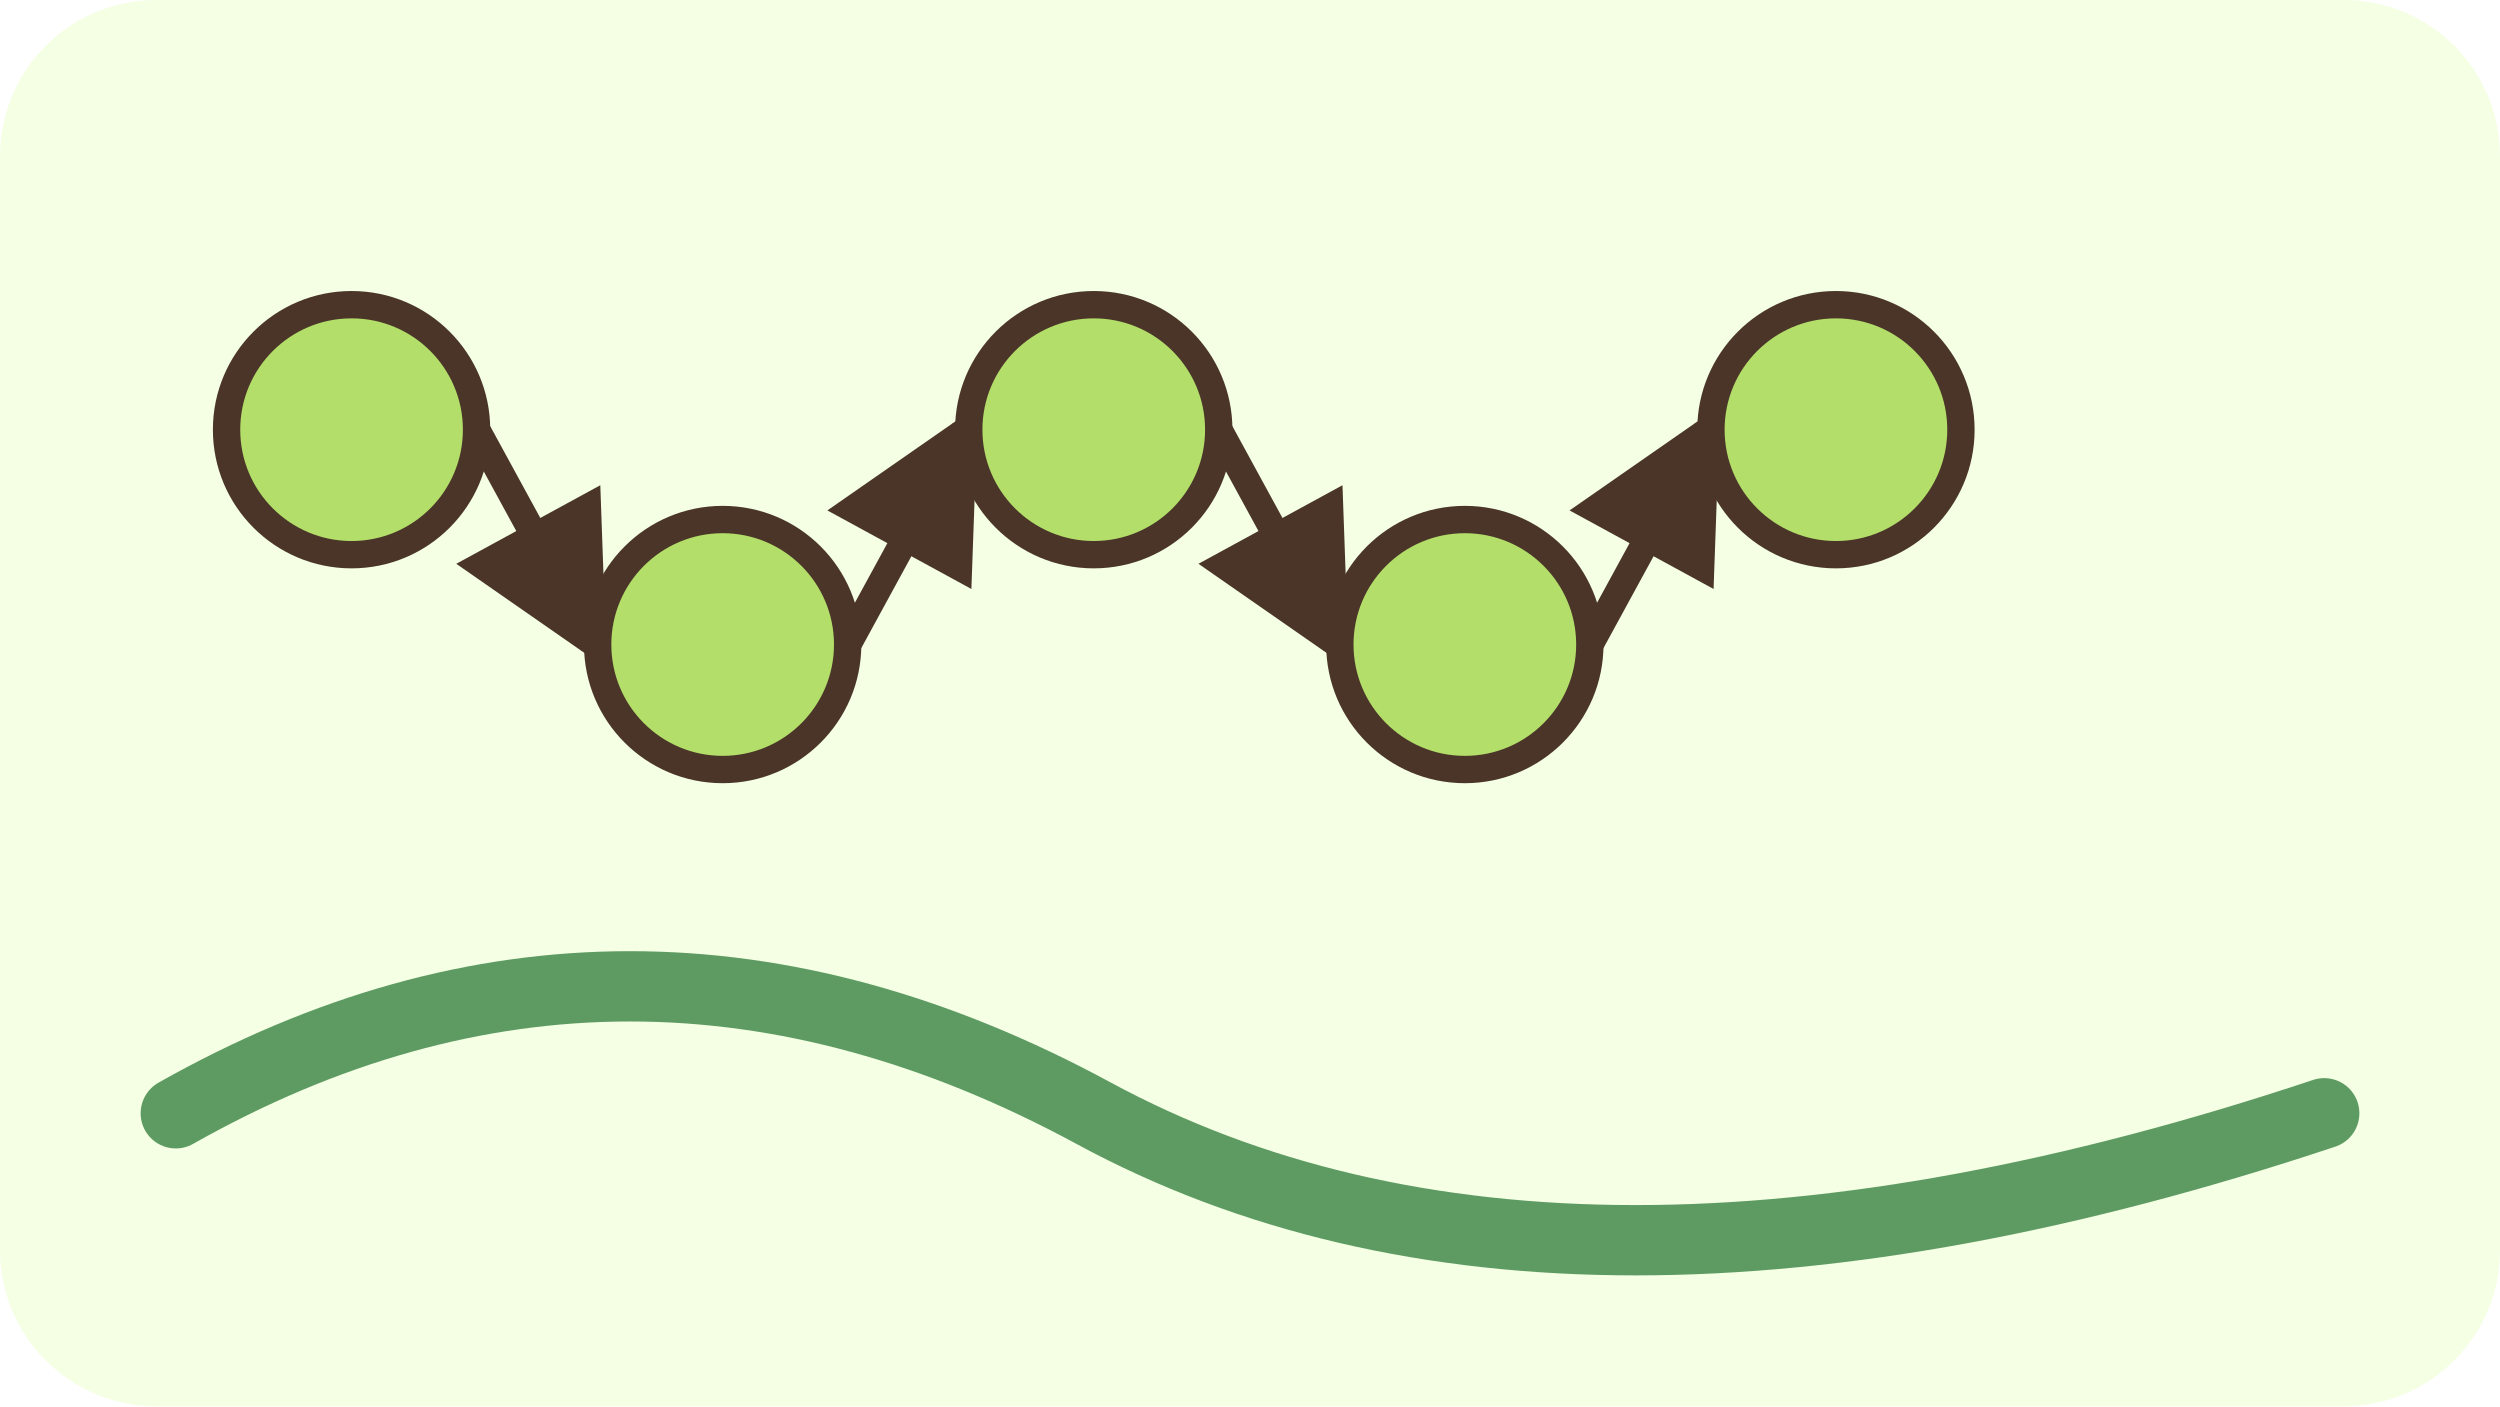
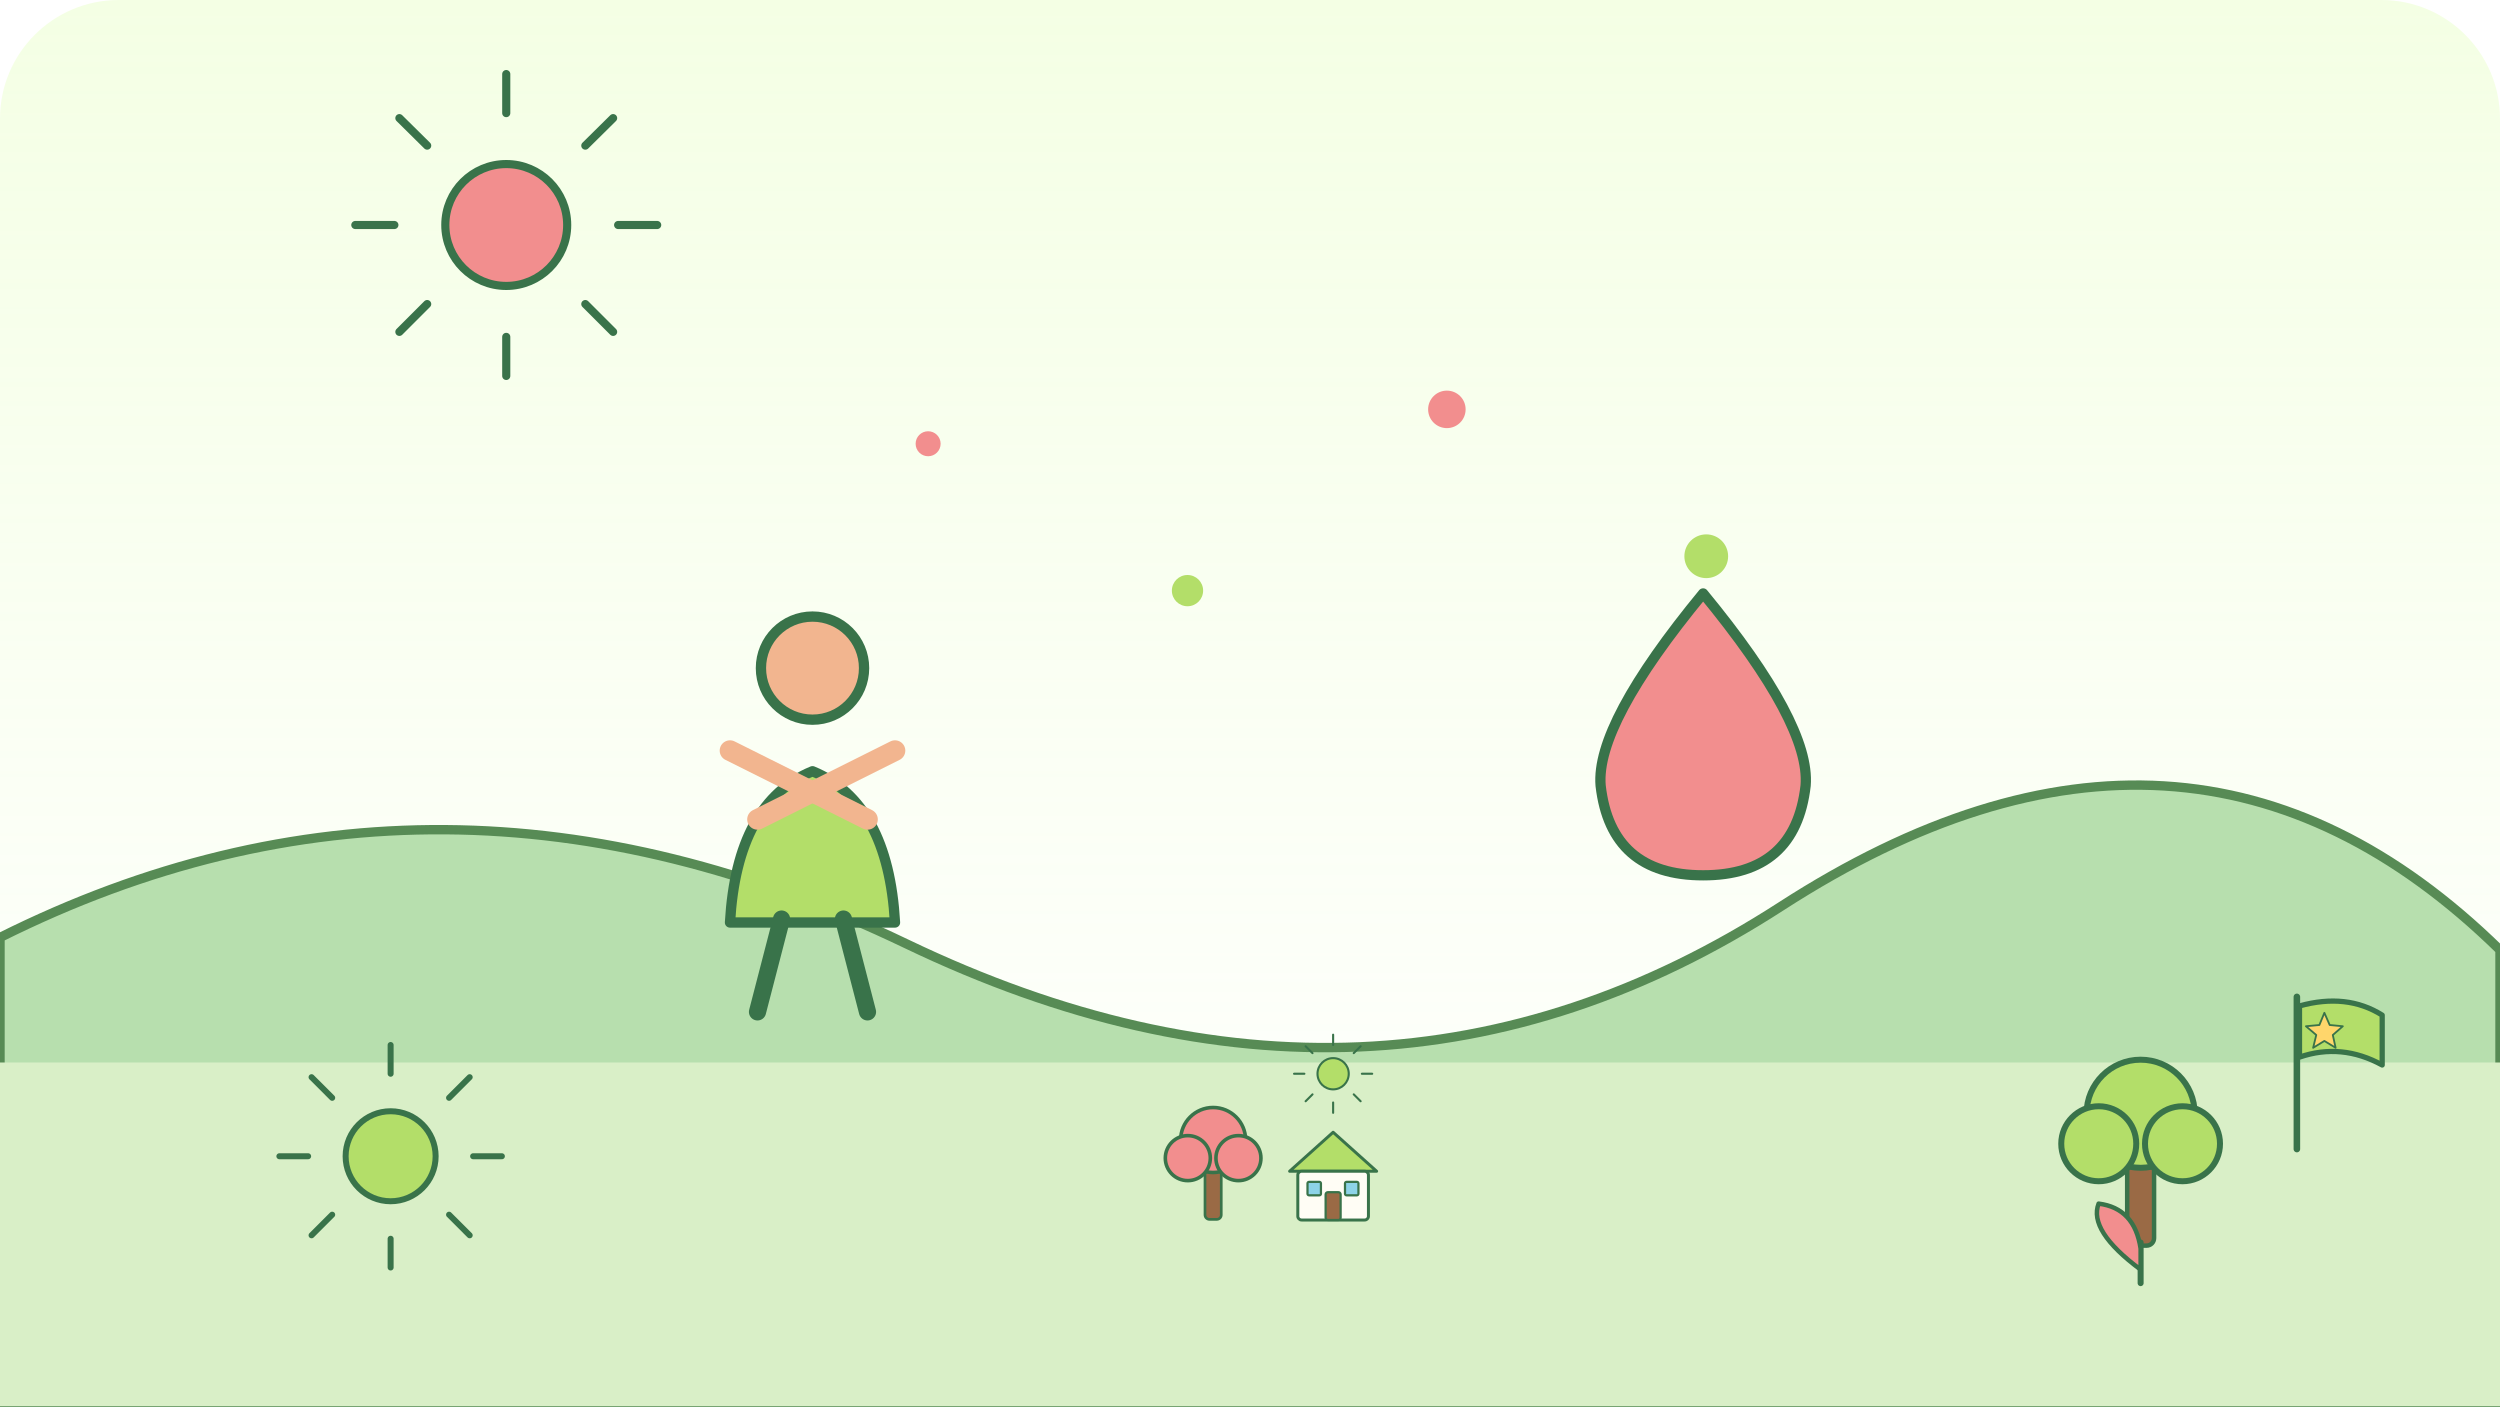
- <svg xmlns="http://www.w3.org/2000/svg" width="640" height="360" viewBox="0 0 640 360" role="img" aria-labelledby="title desc">
+ <svg xmlns="http://www.w3.org/2000/svg" width="800" height="450" viewBox="0 0 800 450" role="img" aria-labelledby="title desc">
  <defs>
-     <marker id="a" markerWidth="8" markerHeight="8" refX="5" refY="3" orient="auto">
-       <path d="M0,0 L0,6 L6,3 z" fill="#4A3528" />
-     </marker>
+     <linearGradient id="sky" x1="0" y1="0" x2="0" y2="1">
+       <stop offset="0" stop-color="#F4FFE4" />
+       <stop offset="1" stop-color="#FFFFFF" stop-opacity="0.72" />
+     </linearGradient>
  </defs>
-   <rect width="640" height="360" rx="40" fill="#F4FFE4" />
-   <path d="M45 285 Q160 220 280 285 T595 285" fill="none" stroke="#5E9B62" stroke-width="18" stroke-linecap="round" />
-   <path d="M 122 110 L 152 165" stroke="#4A3528" stroke-width="7" marker-end="url(#a)" />
-   <path d="M 217 165 L 247 110" stroke="#4A3528" stroke-width="7" marker-end="url(#a)" />
-   <path d="M 312 110 L 342 165" stroke="#4A3528" stroke-width="7" marker-end="url(#a)" />
-   <path d="M 407 165 L 437 110" stroke="#4A3528" stroke-width="7" marker-end="url(#a)" />
-   <circle cx="90" cy="110" r="32" fill="#B3DE69" stroke="#4A3528" stroke-width="7" />
-   <circle cx="185" cy="165" r="32" fill="#B3DE69" stroke="#4A3528" stroke-width="7" />
-   <circle cx="280" cy="110" r="32" fill="#B3DE69" stroke="#4A3528" stroke-width="7" />
-   <circle cx="375" cy="165" r="32" fill="#B3DE69" stroke="#4A3528" stroke-width="7" />
-   <circle cx="470" cy="110" r="32" fill="#B3DE69" stroke="#4A3528" stroke-width="7" />
+   <rect width="800" height="450" rx="38" fill="url(#sky)" />
+   <line x1="162.0" y1="36.2" x2="162.0" y2="23.7" stroke="#39734A" stroke-width="2.6" stroke-linecap="round" />
+   <line x1="187.3" y1="46.6" x2="196.2" y2="37.8" stroke="#39734A" stroke-width="2.6" stroke-linecap="round" />
+   <line x1="197.8" y1="72.0" x2="210.3" y2="72.0" stroke="#39734A" stroke-width="2.6" stroke-linecap="round" />
+   <line x1="187.3" y1="97.3" x2="196.2" y2="106.2" stroke="#39734A" stroke-width="2.6" stroke-linecap="round" />
+   <line x1="162.0" y1="107.8" x2="162.0" y2="120.3" stroke="#39734A" stroke-width="2.6" stroke-linecap="round" />
+   <line x1="136.7" y1="97.3" x2="127.8" y2="106.2" stroke="#39734A" stroke-width="2.6" stroke-linecap="round" />
+   <line x1="126.2" y1="72.0" x2="113.7" y2="72.0" stroke="#39734A" stroke-width="2.6" stroke-linecap="round" />
+   <line x1="136.7" y1="46.6" x2="127.8" y2="37.8" stroke="#39734A" stroke-width="2.6" stroke-linecap="round" />
+   <circle cx="162" cy="72" r="19.5" fill="#F28E8E" stroke="#39734A" stroke-width="2.6" />
+   <path d="M0 300 Q140 230 290 302 T570 290 T800 304 L800 450 L0 450 Z" fill="#B7DFAE" stroke="#578B55" stroke-width="3" stroke-linecap="round" stroke-linejoin="round" />
+   <rect x="0" y="340" width="800" height="110" rx="0" fill="#D9EFC7" stroke="none" stroke-width="0" />
+   <circle cx="260" cy="213.8" r="16.5" fill="#F2B58F" stroke="#39734A" stroke-width="3.3" />
+   <path d="M233.6,295.2 Q235.8,256.7 260,246.8 Q284.2,256.7 286.4,295.2 Z" fill="#B3DE69" stroke="#39734A" stroke-width="3.3" stroke-linecap="round" stroke-linejoin="round" />
+   <line x1="242.4" y1="262.2" x2="286.4" y2="240.2" stroke="#F2B58F" stroke-width="6.6" stroke-linecap="round" />
+   <line x1="277.6" y1="262.2" x2="233.6" y2="240.2" stroke="#F2B58F" stroke-width="6.6" stroke-linecap="round" />
+   <line x1="250.1" y1="294.1" x2="242.4" y2="323.8" stroke="#39734A" stroke-width="5.5" stroke-linecap="round" />
+   <line x1="269.9" y1="294.1" x2="277.6" y2="323.8" stroke="#39734A" stroke-width="5.5" stroke-linecap="round" />
+   <path d="M545,189.9 Q510.56,231.72 512.2,251.4 Q515.48,280.1 545,280.1 Q574.52,280.1 577.8,251.4 Q579.44,231.72 545,189.9 Z" fill="#F28E8E" stroke="#39734A" stroke-width="3.28" stroke-linecap="round" stroke-linejoin="round" />
+   <line x1="125.0" y1="343.6" x2="125.0" y2="334.4" stroke="#39734A" stroke-width="1.92" stroke-linecap="round" />
+   <line x1="143.7" y1="351.3" x2="150.3" y2="344.7" stroke="#39734A" stroke-width="1.92" stroke-linecap="round" />
+   <line x1="151.4" y1="370.0" x2="160.6" y2="370.0" stroke="#39734A" stroke-width="1.92" stroke-linecap="round" />
+   <line x1="143.7" y1="388.7" x2="150.3" y2="395.3" stroke="#39734A" stroke-width="1.92" stroke-linecap="round" />
+   <line x1="125.0" y1="396.4" x2="125.0" y2="405.6" stroke="#39734A" stroke-width="1.92" stroke-linecap="round" />
+   <line x1="106.3" y1="388.7" x2="99.7" y2="395.3" stroke="#39734A" stroke-width="1.92" stroke-linecap="round" />
+   <line x1="98.6" y1="370.0" x2="89.4" y2="370.0" stroke="#39734A" stroke-width="1.92" stroke-linecap="round" />
+   <line x1="106.3" y1="351.3" x2="99.7" y2="344.7" stroke="#39734A" stroke-width="1.92" stroke-linecap="round" />
+   <circle cx="125" cy="370" r="14.4" fill="#B3DE69" stroke="#39734A" stroke-width="1.92" />
+   <rect x="385.6" y="370" width="5.2" height="20.2" rx="1.44" fill="#9A6A45" stroke="#39734A" stroke-width="0.864" />
+   <circle cx="388.2" cy="364.8" r="10.4" fill="#F28E8E" stroke="#39734A" stroke-width="1.152" />
+   <circle cx="380.1" cy="370.6" r="7.2" fill="#F28E8E" stroke="#39734A" stroke-width="1.152" />
+   <circle cx="396.3" cy="370.6" r="7.2" fill="#F28E8E" stroke="#39734A" stroke-width="1.152" />
+   <polygon points="412.68,374.8 426.6,362.32 440.52,374.8" fill="#B3DE69" stroke="#39734A" stroke-width="0.96" stroke-linejoin="round" />
+   <rect x="415.3" y="374.8" width="22.6" height="15.6" rx="1.2" fill="#FFFDF5" stroke="#39734A" stroke-width="0.96" />
+   <rect x="424.2" y="381.5" width="4.8" height="8.9" rx="0.72" fill="#9A6A45" stroke="#39734A" stroke-width="0.72" />
+   <rect x="418.4" y="378.2" width="4.3" height="4.3" rx="0.48" fill="#8DD3E8" stroke="#39734A" stroke-width="0.72" />
+   <rect x="430.4" y="378.2" width="4.3" height="4.3" rx="0.48" fill="#8DD3E8" stroke="#39734A" stroke-width="0.72" />
+   <line x1="426.6" y1="334.4" x2="426.6" y2="331.1" stroke="#39734A" stroke-width="0.672" stroke-linecap="round" />
+   <line x1="433.2" y1="337.0" x2="435.4" y2="334.8" stroke="#39734A" stroke-width="0.672" stroke-linecap="round" />
+   <line x1="435.8" y1="343.6" x2="439.1" y2="343.6" stroke="#39734A" stroke-width="0.672" stroke-linecap="round" />
+   <line x1="433.2" y1="350.2" x2="435.4" y2="352.4" stroke="#39734A" stroke-width="0.672" stroke-linecap="round" />
+   <line x1="426.6" y1="352.8" x2="426.6" y2="356.1" stroke="#39734A" stroke-width="0.672" stroke-linecap="round" />
+   <line x1="420.0" y1="350.2" x2="417.8" y2="352.4" stroke="#39734A" stroke-width="0.672" stroke-linecap="round" />
+   <line x1="417.4" y1="343.6" x2="414.1" y2="343.6" stroke="#39734A" stroke-width="0.672" stroke-linecap="round" />
+   <line x1="420.0" y1="337.0" x2="417.8" y2="334.8" stroke="#39734A" stroke-width="0.672" stroke-linecap="round" />
+   <circle cx="426.6" cy="343.6" r="5.0" fill="#B3DE69" stroke="#39734A" stroke-width="0.672" />
+   <rect x="680.7" y="365" width="8.6" height="33.6" rx="2.4" fill="#9A6A45" stroke="#39734A" stroke-width="1.44" />
+   <circle cx="685" cy="356.4" r="17.3" fill="#B3DE69" stroke="#39734A" stroke-width="1.92" />
+   <circle cx="671.6" cy="366.0" r="12.0" fill="#B3DE69" stroke="#39734A" stroke-width="1.92" />
+   <circle cx="698.4" cy="366.0" r="12.0" fill="#B3DE69" stroke="#39734A" stroke-width="1.92" />
+   <line x1="685" y1="397.6" x2="685" y2="410.6" stroke="#39734A" stroke-width="1.92" stroke-linecap="round" />
+   <path d="M685,406.28 Q668.2,393.8 671.56,385.16 Q683.08,386.6 685,399.56 Z" fill="#F28E8E" stroke="#39734A" stroke-width="1.44" stroke-linecap="round" stroke-linejoin="round" />
+   <circle cx="297" cy="142" r="4" fill="#F28E8E" stroke="none" stroke-width="0" />
+   <circle cx="380" cy="189" r="5" fill="#B3DE69" stroke="none" stroke-width="0" />
+   <circle cx="463" cy="131" r="6" fill="#F28E8E" stroke="none" stroke-width="0" />
+   <circle cx="546" cy="178" r="7" fill="#B3DE69" stroke="none" stroke-width="0" />
+   <line x1="735" y1="319.0" x2="735" y2="367.7" stroke="#39734A" stroke-width="2.1" stroke-linecap="round" />
+   <path d="M735.84,321.9 Q750.96,317.7 762.3,324.84 L762.3,340.8 Q749.28,333.66 735.84,338.28 Z" fill="#B3DE69" stroke="#39734A" stroke-width="1.68" stroke-linecap="round" stroke-linejoin="round" />
+   <polygon points="743.8,324.1 745.5,328.0 749.7,328.4 746.5,331.2 747.4,335.3 743.8,333.1 740.2,335.3 741.2,331.2 737.9,328.4 742.2,328.0" fill="#FFD66B" stroke="#39734A" stroke-width="0.588" stroke-linejoin="round" />
</svg>
